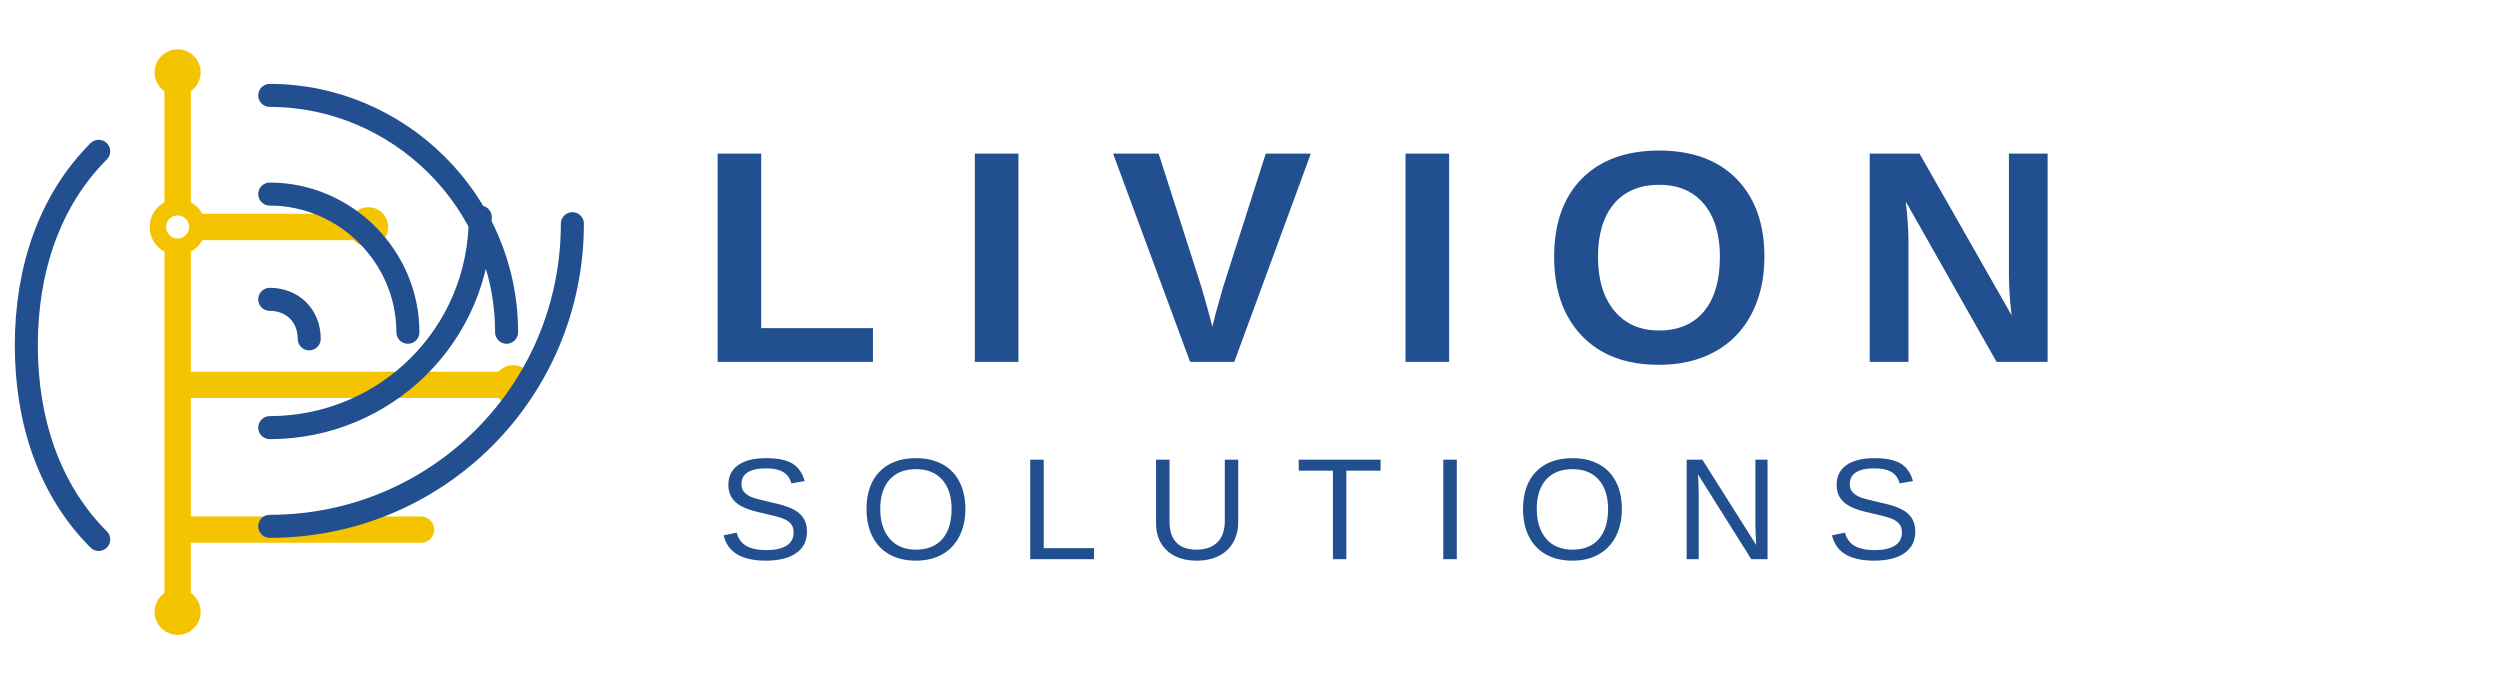
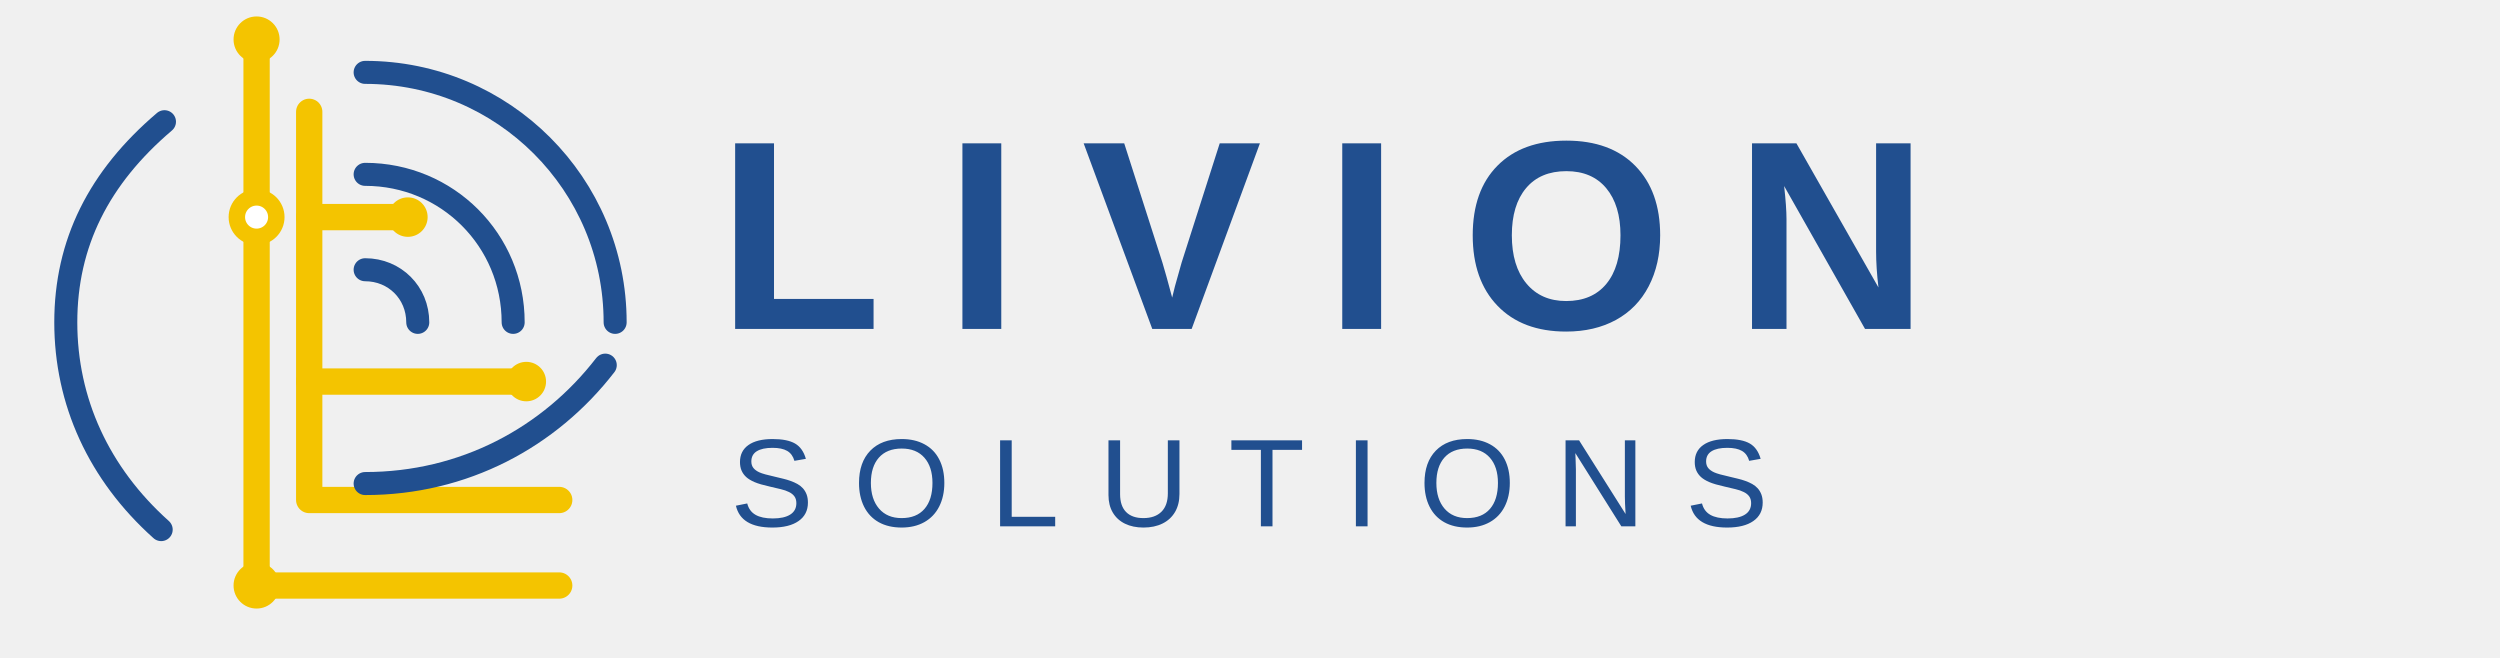
- <svg xmlns="http://www.w3.org/2000/svg" viewBox="0 0 760 210" role="img" aria-label="Livion Solutions">
-   <rect width="760" height="210" fill="white" />
-   <g transform="translate(12 14)" fill="none" stroke-linecap="round" stroke-linejoin="round">
-     <path d="M42 8v164M42 55h58M42 103h102M42 147h74" stroke="#f4c400" stroke-width="8" />
-     <circle cx="42" cy="8" r="7" fill="#f4c400" stroke="none" />
-     <circle cx="42" cy="55" r="6" fill="white" stroke="#f4c400" stroke-width="5" />
-     <circle cx="100" cy="55" r="6" fill="#f4c400" stroke="none" />
-     <circle cx="144" cy="103" r="6" fill="#f4c400" stroke="none" />
-     <circle cx="42" cy="172" r="7" fill="#f4c400" stroke="none" />
-     <path d="M18 32C3 47-4 68-4 91s7 44 22 59M70 15c39 0 72 32 72 72M70 45c23 0 42 19 42 42M70 77c7 0 12 5 12 12M70 116c35 0 64-28 64-64M70 146c51 0 92-41 92-92" stroke="#214f8f" stroke-width="7" />
+ <svg xmlns="http://www.w3.org/2000/svg" viewBox="0 0 760 200" role="img" aria-label="Livion Solutions">
+   <g transform="translate(8 4)" fill="none" stroke-linecap="round" stroke-linejoin="round">
+     <path d="M70 8v166h92" stroke="#f4c400" stroke-width="8" />
+     <path d="M86 30v118h76" stroke="#f4c400" stroke-width="8" />
+     <path d="M86 62h30" stroke="#f4c400" stroke-width="8" />
+     <path d="M86 112h66" stroke="#f4c400" stroke-width="8" />
+     <circle cx="70" cy="8" r="7" fill="#f4c400" stroke="none" />
+     <circle cx="70" cy="62" r="6" fill="white" stroke="#f4c400" stroke-width="5" />
+     <circle cx="116" cy="62" r="6" fill="#f4c400" stroke="none" />
+     <circle cx="152" cy="112" r="6" fill="#f4c400" stroke="none" />
+     <circle cx="70" cy="174" r="7" fill="#f4c400" stroke="none" />
+     <path d="M42 33C22 50 12 70 12 94c0 24 10 46 29 63" stroke="#214f8f" stroke-width="7" />
+     <path d="M103 18c42 0 76 34 76 76" stroke="#214f8f" stroke-width="7" />
+     <path d="M103 49c25 0 45 20 45 45" stroke="#214f8f" stroke-width="7" />
+     <path d="M103 78c9 0 16 7 16 16" stroke="#214f8f" stroke-width="7" />
+     <path d="M103 143c30 0 56-14 73-36" stroke="#214f8f" stroke-width="7" />
  </g>
  <g fill="#214f8f" font-family="Arial,Helvetica,sans-serif">
-     <text x="212" y="110" font-size="92" font-weight="700" letter-spacing="22">LIVION</text>
-     <text x="218" y="170" font-size="44" font-weight="400" letter-spacing="14">SOLUTIONS</text>
+     <text x="218" y="100" font-size="82" font-weight="700" letter-spacing="19">LIVION</text>
+     <text x="222" y="160" font-size="38" font-weight="400" letter-spacing="12">SOLUTIONS</text>
  </g>
</svg>
